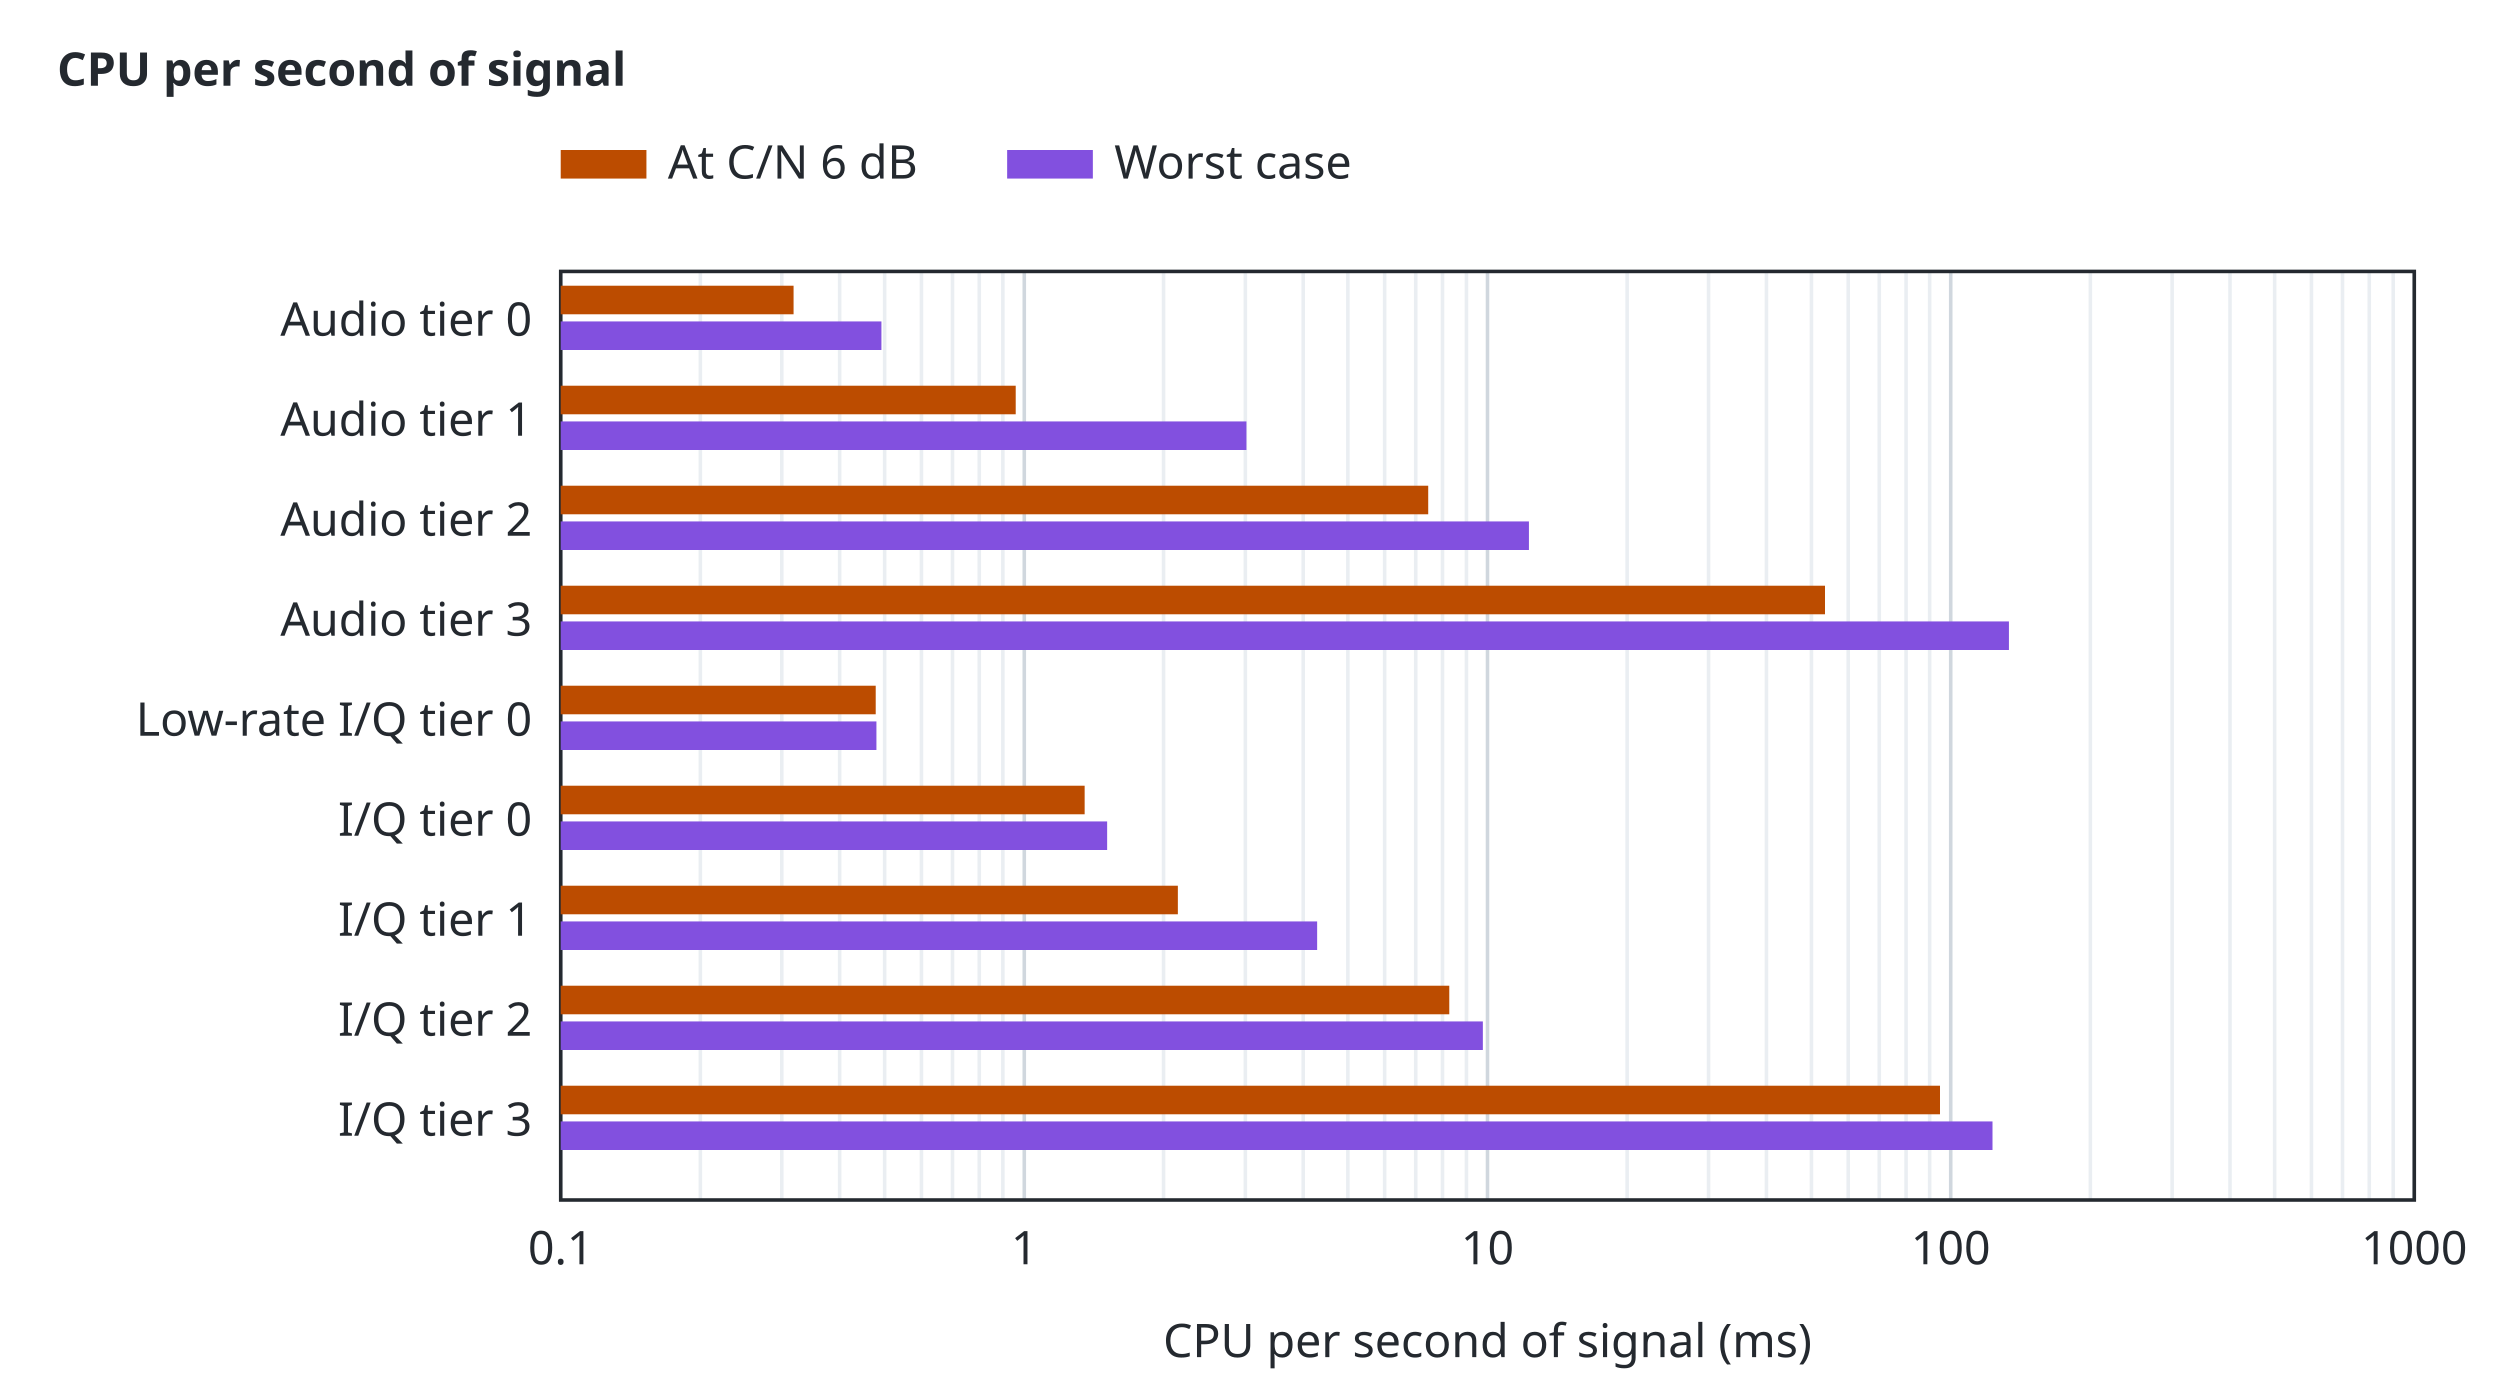
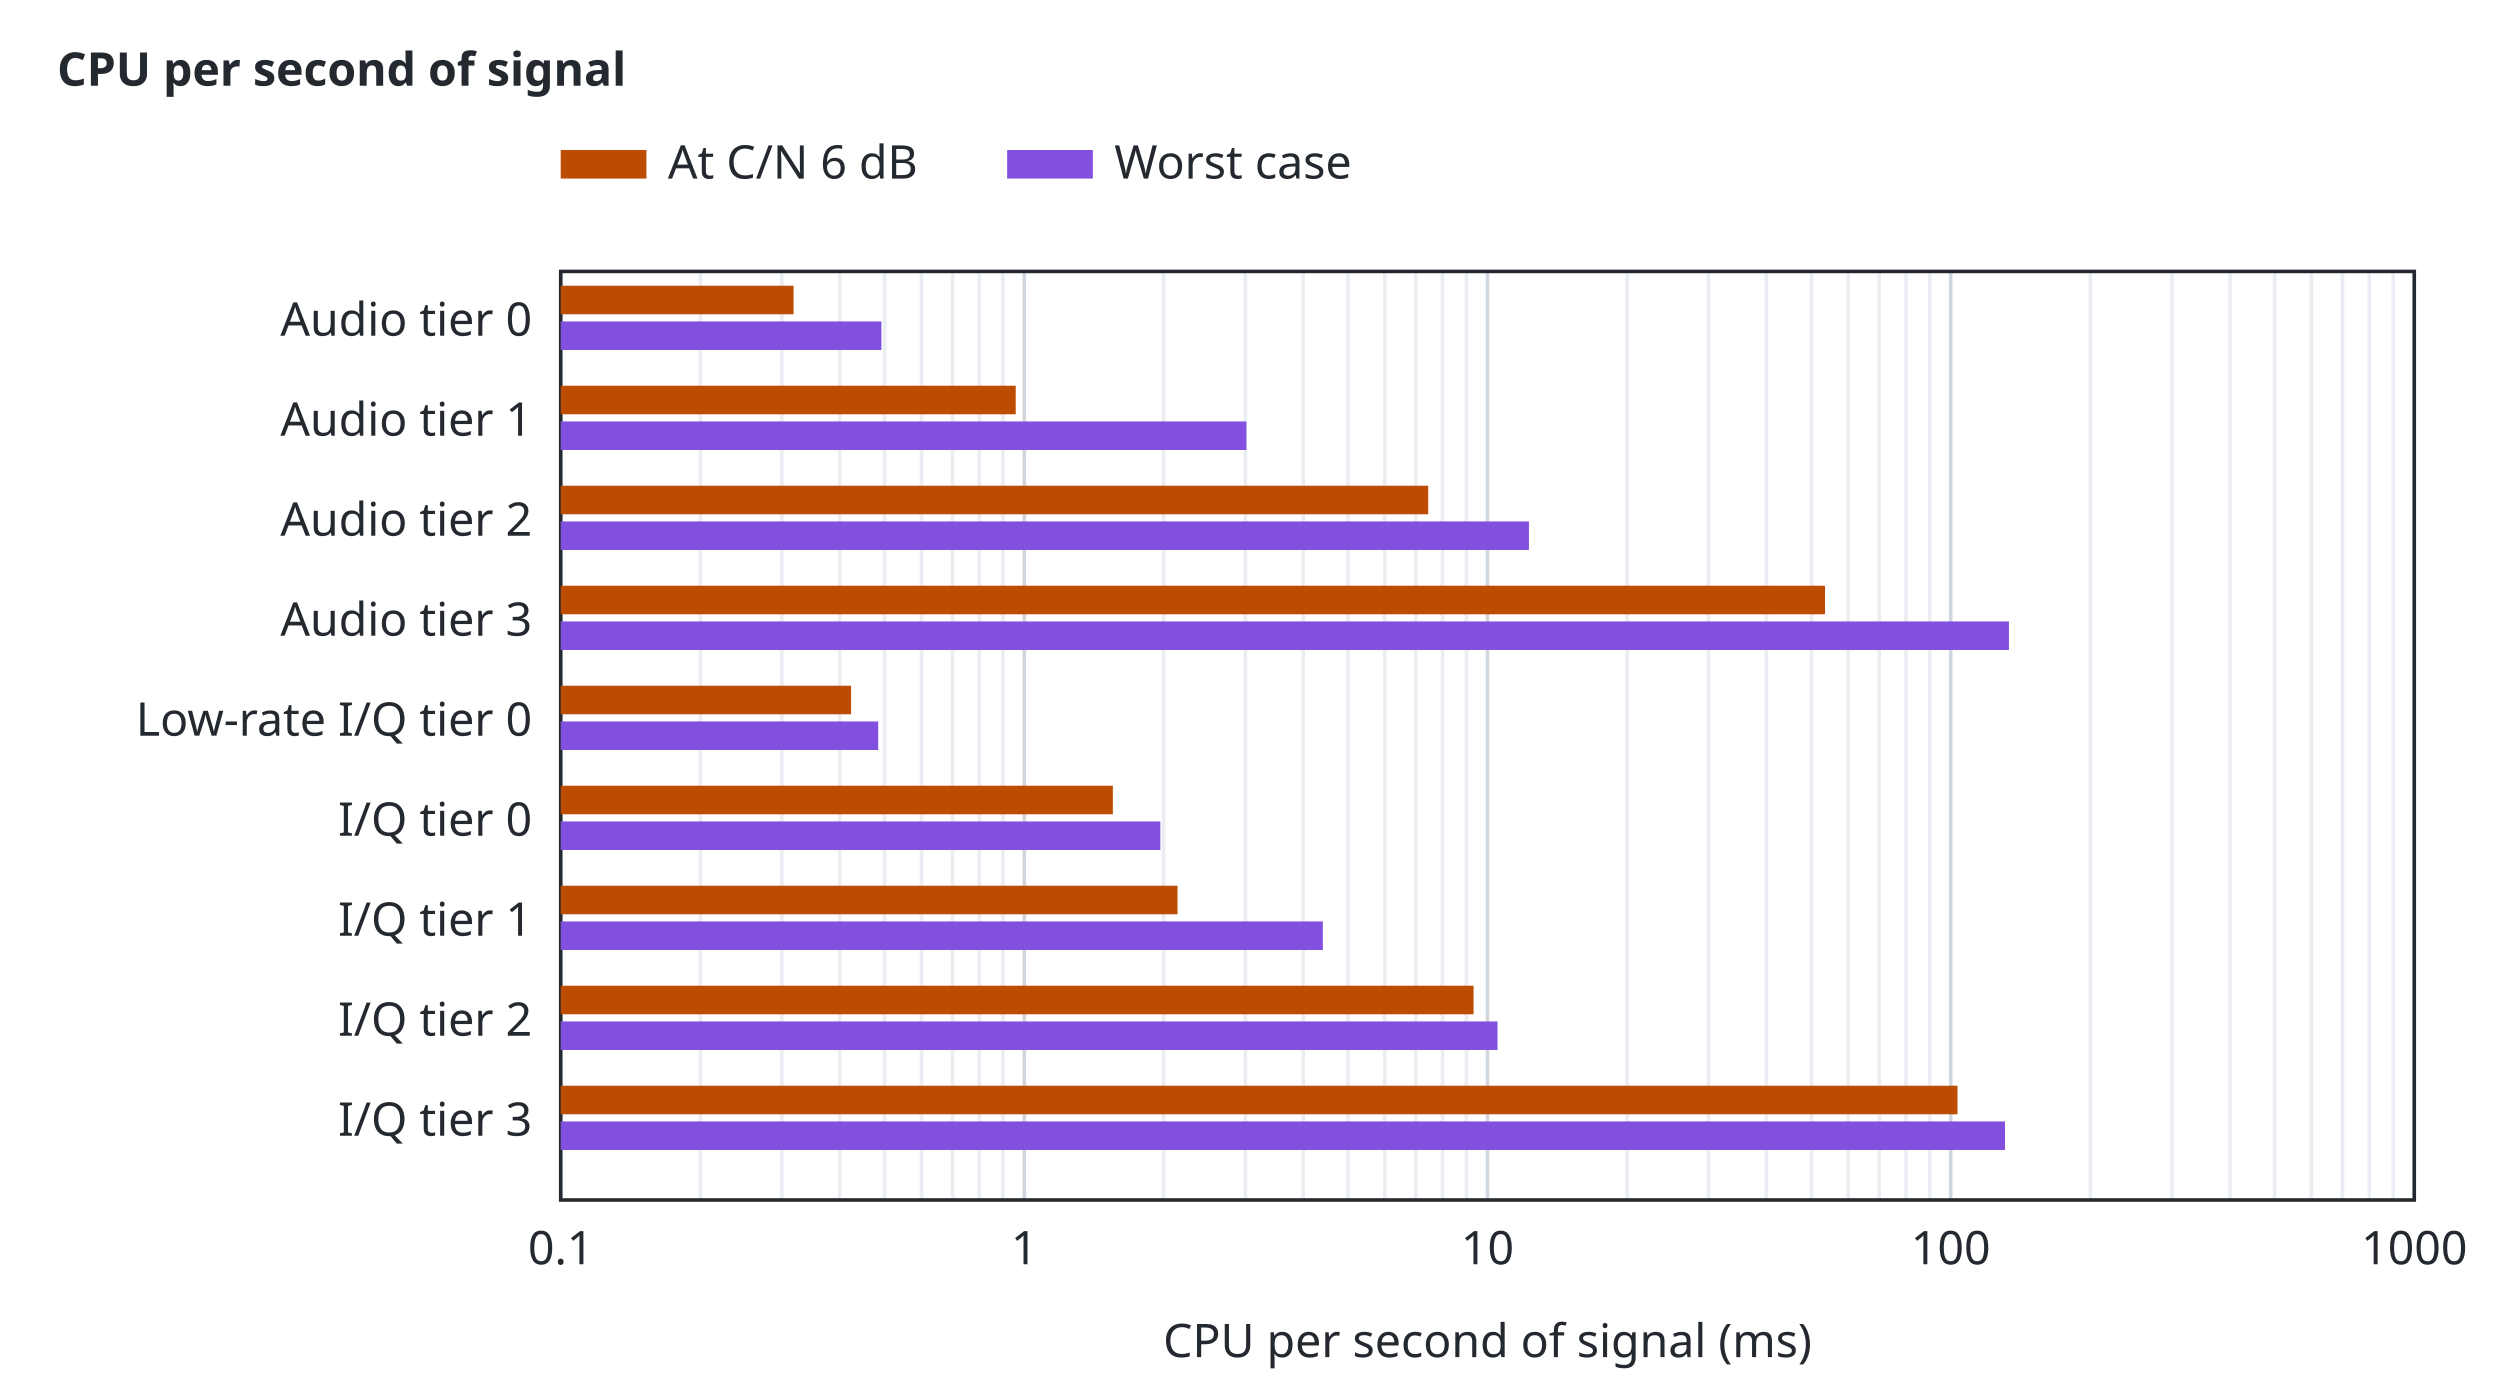
<svg xmlns="http://www.w3.org/2000/svg" width="700" height="392" viewBox="0 0 700 392">
  <style>text{font-family:sans-serif;font-size:13px;fill:#24292f}.t{font-weight:600}.bg{fill:#ffffff}.ax{stroke:#24292f;stroke-width:1;fill:none}.gr{stroke:#d0d7de;stroke-width:1}.mi{stroke:#eaeef2;stroke-width:1}.r0{stroke:#6e7781}.r1{stroke:#bc4c00}.r2{stroke:#8250df}.r3{stroke:#1b7c83}.r4{stroke:#9a6700}.s1{stroke:#cf222e}.s2{stroke:#0969da}.s3{stroke:#1a7f37}.s4{stroke:#9a6700}.q0{fill:#6e7781}.q1{fill:#bc4c00}.q2{fill:#8250df}.f1{fill:#cf222e}.f2{fill:#0969da}.f3{fill:#1a7f37}.f4{fill:#9a6700}.l{fill:none;stroke-width:2}.p{fill:none;stroke-width:1.5}.e{fill:none;stroke-width:1;stroke-opacity:.25}@media (prefers-color-scheme:dark){text{fill:#e6edf3}.bg{fill:#0d1117}.ax{stroke:#8b949e}.gr{stroke:#30363d}.mi{stroke:#21262d}.r0{stroke:#8b949e}.r1{stroke:#f0883e}.r2{stroke:#d2a8ff}.r3{stroke:#39c5cf}.r4{stroke:#d29922}.s1{stroke:#ff7b72}.s2{stroke:#58a6ff}.s3{stroke:#3fb950}.s4{stroke:#d29922}.q0{fill:#8b949e}.q1{fill:#f0883e}.q2{fill:#d2a8ff}.f1{fill:#ff7b72}.f2{fill:#58a6ff}.f3{fill:#3fb950}.f4{fill:#d29922}}</style>
  <rect class="bg" width="100%" height="100%" />
  <text class="t" x="16" y="24">CPU per second of signal</text>
  <line class="gr" x1="157.0" y1="336.0" x2="157.0" y2="76.0" />
  <text x="157.0" y="354.0" text-anchor="middle">0.1</text>
  <line class="gr" x1="286.8" y1="336.0" x2="286.8" y2="76.0" />
  <text x="286.8" y="354.0" text-anchor="middle">1</text>
  <line class="gr" x1="416.5" y1="336.0" x2="416.5" y2="76.0" />
  <text x="416.5" y="354.0" text-anchor="middle">10</text>
  <line class="gr" x1="546.2" y1="336.0" x2="546.2" y2="76.0" />
  <text x="546.2" y="354.0" text-anchor="middle">100</text>
  <line class="gr" x1="676.0" y1="336.0" x2="676.0" y2="76.0" />
  <text x="676.0" y="354.0" text-anchor="middle">1000</text>
  <line class="mi" x1="196.1" y1="336.0" x2="196.1" y2="76.0" />
  <line class="mi" x1="218.9" y1="336.0" x2="218.9" y2="76.0" />
  <line class="mi" x1="235.1" y1="336.0" x2="235.1" y2="76.0" />
  <line class="mi" x1="247.7" y1="336.0" x2="247.7" y2="76.0" />
  <line class="mi" x1="258.0" y1="336.0" x2="258.0" y2="76.0" />
  <line class="mi" x1="266.7" y1="336.0" x2="266.7" y2="76.0" />
  <line class="mi" x1="274.2" y1="336.0" x2="274.2" y2="76.0" />
  <line class="mi" x1="280.8" y1="336.0" x2="280.8" y2="76.0" />
  <line class="mi" x1="325.8" y1="336.0" x2="325.8" y2="76.0" />
  <line class="mi" x1="348.7" y1="336.0" x2="348.7" y2="76.0" />
  <line class="mi" x1="364.9" y1="336.0" x2="364.9" y2="76.0" />
  <line class="mi" x1="377.4" y1="336.0" x2="377.4" y2="76.0" />
  <line class="mi" x1="387.7" y1="336.0" x2="387.7" y2="76.0" />
  <line class="mi" x1="396.4" y1="336.0" x2="396.4" y2="76.0" />
  <line class="mi" x1="403.9" y1="336.0" x2="403.9" y2="76.0" />
  <line class="mi" x1="410.6" y1="336.0" x2="410.6" y2="76.0" />
  <line class="mi" x1="455.6" y1="336.0" x2="455.6" y2="76.0" />
  <line class="mi" x1="478.4" y1="336.0" x2="478.4" y2="76.0" />
  <line class="mi" x1="494.6" y1="336.0" x2="494.6" y2="76.0" />
  <line class="mi" x1="507.2" y1="336.0" x2="507.2" y2="76.0" />
  <line class="mi" x1="517.5" y1="336.0" x2="517.5" y2="76.0" />
  <line class="mi" x1="526.2" y1="336.0" x2="526.2" y2="76.0" />
  <line class="mi" x1="533.7" y1="336.0" x2="533.7" y2="76.0" />
  <line class="mi" x1="540.3" y1="336.0" x2="540.3" y2="76.0" />
  <line class="mi" x1="585.3" y1="336.0" x2="585.3" y2="76.0" />
  <line class="mi" x1="608.2" y1="336.0" x2="608.2" y2="76.0" />
  <line class="mi" x1="624.4" y1="336.0" x2="624.4" y2="76.0" />
  <line class="mi" x1="636.9" y1="336.0" x2="636.9" y2="76.0" />
  <line class="mi" x1="647.2" y1="336.0" x2="647.2" y2="76.0" />
  <line class="mi" x1="655.9" y1="336.0" x2="655.9" y2="76.0" />
  <line class="mi" x1="663.4" y1="336.0" x2="663.4" y2="76.0" />
  <line class="mi" x1="670.1" y1="336.0" x2="670.1" y2="76.0" />
  <rect class="ax" x="157.0" y="76.0" width="519.0" height="260.0" />
  <text x="416.5" y="380.0" text-anchor="middle">CPU per second of signal (ms)</text>
  <text x="149.0" y="94.0" text-anchor="end">Audio tier 0</text>
  <rect class="q1" x="157.0" y="80.0" width="65.2" height="8" />
  <rect class="q2" x="157.0" y="90.0" width="89.8" height="8" />
  <text x="149.0" y="122.0" text-anchor="end">Audio tier 1</text>
  <rect class="q1" x="157.0" y="108.0" width="127.4" height="8" />
  <rect class="q2" x="157.0" y="118.0" width="192.0" height="8" />
  <text x="149.0" y="150.0" text-anchor="end">Audio tier 2</text>
  <rect class="q1" x="157.0" y="136.0" width="242.9" height="8" />
  <rect class="q2" x="157.0" y="146.0" width="271.1" height="8" />
  <text x="149.0" y="178.0" text-anchor="end">Audio tier 3</text>
  <rect class="q1" x="157.0" y="164.0" width="354.0" height="8" />
  <rect class="q2" x="157.0" y="174.0" width="405.5" height="8" />
  <text x="149.0" y="206.0" text-anchor="end">Low-rate I/Q tier 0</text>
-   <rect class="q1" x="157.0" y="192.0" width="88.2" height="8" />
-   <rect class="q2" x="157.0" y="202.0" width="88.4" height="8" />
+   <rect class="q1" x="157.0" y="192.0" width="81.3" height="8" />
+   <rect class="q2" x="157.0" y="202.0" width="88.9" height="8" />
  <text x="149.0" y="234.0" text-anchor="end">I/Q tier 0</text>
-   <rect class="q1" x="157.0" y="220.0" width="146.7" height="8" />
-   <rect class="q2" x="157.0" y="230.0" width="153.0" height="8" />
+   <rect class="q1" x="157.0" y="220.0" width="154.6" height="8" />
+   <rect class="q2" x="157.0" y="230.0" width="167.9" height="8" />
  <text x="149.0" y="262.0" text-anchor="end">I/Q tier 1</text>
-   <rect class="q1" x="157.0" y="248.0" width="172.8" height="8" />
-   <rect class="q2" x="157.0" y="258.0" width="211.8" height="8" />
+   <rect class="q1" x="157.0" y="248.0" width="172.7" height="8" />
+   <rect class="q2" x="157.0" y="258.0" width="213.4" height="8" />
  <text x="149.0" y="290.0" text-anchor="end">I/Q tier 2</text>
-   <rect class="q1" x="157.0" y="276.0" width="248.8" height="8" />
-   <rect class="q2" x="157.0" y="286.0" width="258.2" height="8" />
+   <rect class="q1" x="157.0" y="276.0" width="255.6" height="8" />
+   <rect class="q2" x="157.0" y="286.0" width="262.3" height="8" />
  <text x="149.0" y="318.0" text-anchor="end">I/Q tier 3</text>
-   <rect class="q1" x="157.0" y="304.0" width="386.2" height="8" />
-   <rect class="q2" x="157.0" y="314.0" width="400.9" height="8" />
+   <rect class="q1" x="157.0" y="304.0" width="391.1" height="8" />
+   <rect class="q2" x="157.0" y="314.0" width="404.4" height="8" />
  <rect class="q1" x="157.0" y="42.0" width="24" height="8" />
  <text x="187.0" y="50.0">At C/N 6 dB</text>
  <rect class="q2" x="282.0" y="42.0" width="24" height="8" />
  <text x="312.0" y="50.0">Worst case</text>
</svg>
